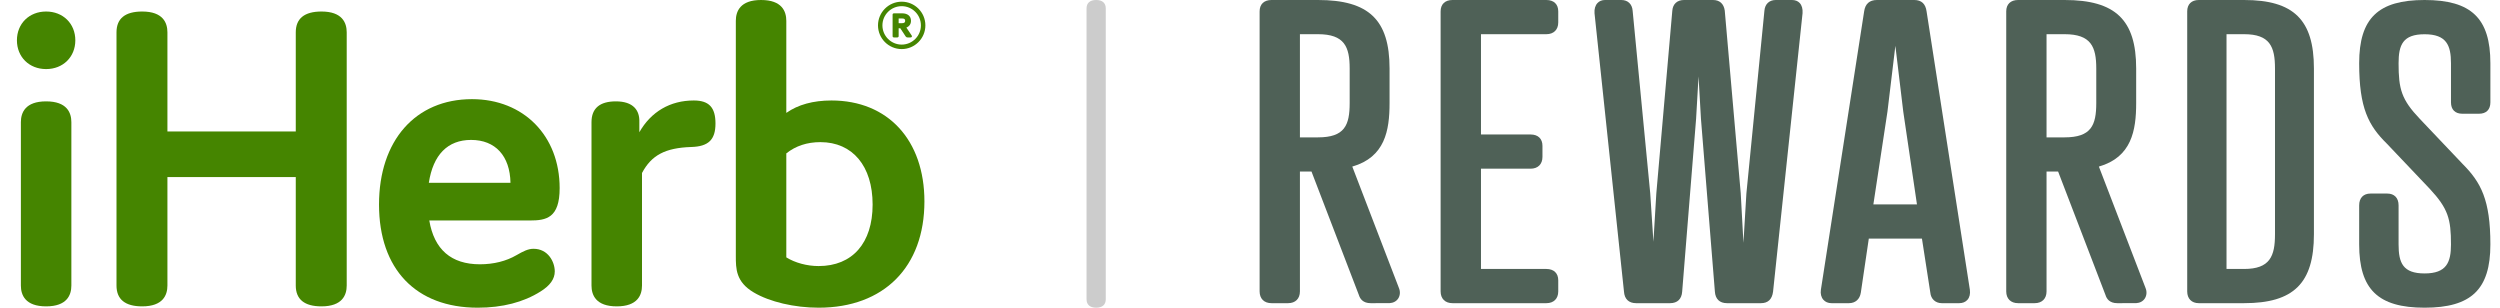
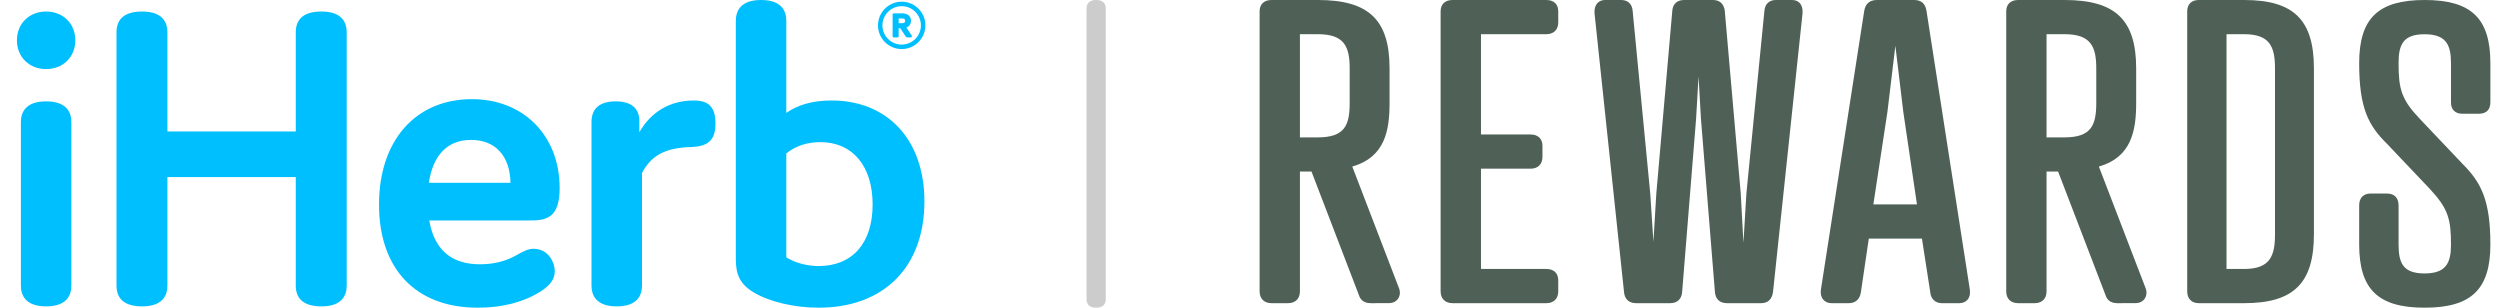
<svg xmlns="http://www.w3.org/2000/svg" width="130" height="16" viewBox="0 0 130 16" fill="none">
-   <path fill-rule="evenodd" clip-rule="evenodd" d="M40.888 5.871C41.496 5.442 42.285 5.225 43.236 5.225C46.173 5.225 48.07 7.286 48.07 10.475C48.07 13.883 45.962 16 42.568 16C41.31 16 40.018 15.696 39.195 15.207C38.263 14.658 38.263 13.971 38.263 13.306V1.083C38.263 0.589 38.491 0 39.575 0C40.661 0 40.888 0.589 40.888 1.083V5.871ZM40.888 13.383C41.341 13.666 41.965 13.835 42.568 13.835C44.326 13.835 45.376 12.639 45.376 10.636C45.376 8.634 44.335 7.391 42.66 7.391C41.971 7.391 41.375 7.587 40.888 7.976V13.383Z" fill="#458500" />
-   <path d="M3.917 2.096C3.917 2.963 3.278 3.592 2.398 3.592C1.518 3.592 0.88 2.963 0.88 2.096C0.88 1.228 1.518 0.599 2.398 0.599C3.278 0.599 3.917 1.228 3.917 2.096Z" fill="#458500" />
-   <path d="M1.086 6.354C1.086 5.86 1.313 5.271 2.398 5.271C3.483 5.271 3.711 5.86 3.711 6.354V14.848C3.711 15.342 3.483 15.931 2.398 15.931C1.313 15.931 1.086 15.342 1.086 14.848V6.354Z" fill="#458500" />
-   <path d="M16.716 0.599C15.83 0.599 15.38 0.963 15.38 1.681V6.837H8.706V1.681C8.706 1.187 8.478 0.599 7.393 0.599C6.507 0.599 6.058 0.963 6.058 1.681V14.848C6.058 15.566 6.507 15.931 7.393 15.931C8.478 15.931 8.706 15.342 8.706 14.848V9.209H15.38V14.848C15.38 15.566 15.83 15.931 16.716 15.931C17.801 15.931 18.029 15.342 18.029 14.848V1.681C18.029 1.187 17.801 0.599 16.716 0.599Z" fill="#458500" />
-   <path fill-rule="evenodd" clip-rule="evenodd" d="M26.856 13.269C27.207 13.068 27.458 12.937 27.743 12.937C28.505 12.937 28.848 13.624 28.848 14.112C28.848 14.507 28.604 14.85 28.102 15.161C27.221 15.717 26.124 16 24.843 16C21.628 16 19.709 13.995 19.709 10.636C19.709 7.307 21.606 5.156 24.543 5.156C27.227 5.156 29.102 7.059 29.102 9.784C29.102 11.338 28.403 11.465 27.559 11.465H22.323C22.578 12.977 23.464 13.743 24.958 13.743C25.668 13.743 26.325 13.579 26.856 13.269ZM26.545 9.507C26.52 8.108 25.759 7.276 24.497 7.276C23.279 7.276 22.521 8.047 22.299 9.507H26.545Z" fill="#458500" />
-   <path d="M36.076 5.225C34.849 5.225 33.853 5.809 33.246 6.876V6.357C33.258 6.034 33.175 5.778 32.997 5.594C32.792 5.38 32.465 5.271 32.025 5.271C31.184 5.271 30.758 5.636 30.758 6.354V14.848C30.758 15.342 30.986 15.931 32.071 15.931C33.156 15.931 33.384 15.342 33.384 14.848V8.996C33.875 8.069 34.593 7.689 35.94 7.644C36.839 7.62 37.205 7.266 37.205 6.423C37.205 5.584 36.867 5.225 36.076 5.225Z" fill="#458500" />
-   <path fill-rule="evenodd" clip-rule="evenodd" d="M47.409 1.848L47.131 1.434C47.286 1.373 47.371 1.249 47.371 1.082C47.371 0.839 47.199 0.693 46.911 0.693H46.491C46.428 0.693 46.415 0.731 46.415 0.763V1.877C46.415 1.923 46.44 1.947 46.491 1.947H46.654C46.704 1.947 46.73 1.923 46.73 1.877V1.471H46.816L47.095 1.896C47.124 1.933 47.15 1.947 47.191 1.947H47.344C47.378 1.947 47.401 1.937 47.413 1.917C47.425 1.899 47.423 1.876 47.409 1.848ZM47.069 1.082C47.069 1.168 47.021 1.205 46.908 1.205H46.73V0.96H46.904C47.022 0.96 47.069 0.995 47.069 1.082Z" fill="#458500" />
-   <path fill-rule="evenodd" clip-rule="evenodd" d="M45.656 1.32C45.656 0.641 46.209 0.088 46.888 0.088C47.567 0.088 48.12 0.641 48.12 1.32C48.12 1.999 47.567 2.552 46.888 2.552C46.209 2.552 45.656 1.999 45.656 1.32ZM45.886 1.32C45.886 1.871 46.336 2.319 46.888 2.319C47.439 2.319 47.887 1.871 47.887 1.32C47.887 0.769 47.439 0.321 46.888 0.321C46.336 0.321 45.886 0.769 45.886 1.32Z" fill="#458500" />
+   <path fill-rule="evenodd" clip-rule="evenodd" d="M40.888 5.871C41.496 5.442 42.285 5.225 43.236 5.225C46.173 5.225 48.07 7.286 48.07 10.475C48.07 13.883 45.962 16 42.568 16C41.31 16 40.018 15.696 39.195 15.207C38.263 14.658 38.263 13.971 38.263 13.306V1.083C38.263 0.589 38.491 0 39.575 0C40.661 0 40.888 0.589 40.888 1.083V5.871ZM40.888 13.383C41.341 13.666 41.965 13.835 42.568 13.835C44.326 13.835 45.376 12.639 45.376 10.636C45.376 8.634 44.335 7.391 42.66 7.391C41.971 7.391 41.375 7.587 40.888 7.976V13.383Z" fill="#00bfff" />
+   <path d="M3.917 2.096C3.917 2.963 3.278 3.592 2.398 3.592C1.518 3.592 0.88 2.963 0.88 2.096C0.88 1.228 1.518 0.599 2.398 0.599C3.278 0.599 3.917 1.228 3.917 2.096Z" fill="#00bfff" />
+   <path d="M1.086 6.354C1.086 5.86 1.313 5.271 2.398 5.271C3.483 5.271 3.711 5.86 3.711 6.354V14.848C3.711 15.342 3.483 15.931 2.398 15.931C1.313 15.931 1.086 15.342 1.086 14.848V6.354Z" fill="#00bfff" />
+   <path d="M16.716 0.599C15.83 0.599 15.38 0.963 15.38 1.681V6.837H8.706V1.681C8.706 1.187 8.478 0.599 7.393 0.599C6.507 0.599 6.058 0.963 6.058 1.681V14.848C6.058 15.566 6.507 15.931 7.393 15.931C8.478 15.931 8.706 15.342 8.706 14.848V9.209H15.38V14.848C15.38 15.566 15.83 15.931 16.716 15.931C17.801 15.931 18.029 15.342 18.029 14.848V1.681C18.029 1.187 17.801 0.599 16.716 0.599Z" fill="#00bfff" />
+   <path fill-rule="evenodd" clip-rule="evenodd" d="M26.856 13.269C27.207 13.068 27.458 12.937 27.743 12.937C28.505 12.937 28.848 13.624 28.848 14.112C28.848 14.507 28.604 14.85 28.102 15.161C27.221 15.717 26.124 16 24.843 16C21.628 16 19.709 13.995 19.709 10.636C19.709 7.307 21.606 5.156 24.543 5.156C27.227 5.156 29.102 7.059 29.102 9.784C29.102 11.338 28.403 11.465 27.559 11.465H22.323C22.578 12.977 23.464 13.743 24.958 13.743C25.668 13.743 26.325 13.579 26.856 13.269ZM26.545 9.507C26.52 8.108 25.759 7.276 24.497 7.276C23.279 7.276 22.521 8.047 22.299 9.507H26.545Z" fill="#00bfff" />
+   <path d="M36.076 5.225C34.849 5.225 33.853 5.809 33.246 6.876V6.357C33.258 6.034 33.175 5.778 32.997 5.594C32.792 5.38 32.465 5.271 32.025 5.271C31.184 5.271 30.758 5.636 30.758 6.354V14.848C30.758 15.342 30.986 15.931 32.071 15.931C33.156 15.931 33.384 15.342 33.384 14.848V8.996C33.875 8.069 34.593 7.689 35.94 7.644C36.839 7.62 37.205 7.266 37.205 6.423C37.205 5.584 36.867 5.225 36.076 5.225Z" fill="#00bfff" />
+   <path fill-rule="evenodd" clip-rule="evenodd" d="M47.409 1.848L47.131 1.434C47.286 1.373 47.371 1.249 47.371 1.082C47.371 0.839 47.199 0.693 46.911 0.693H46.491C46.428 0.693 46.415 0.731 46.415 0.763V1.877C46.415 1.923 46.44 1.947 46.491 1.947H46.654C46.704 1.947 46.73 1.923 46.73 1.877V1.471H46.816L47.095 1.896C47.124 1.933 47.15 1.947 47.191 1.947H47.344C47.378 1.947 47.401 1.937 47.413 1.917C47.425 1.899 47.423 1.876 47.409 1.848ZM47.069 1.082C47.069 1.168 47.021 1.205 46.908 1.205H46.73V0.96H46.904C47.022 0.96 47.069 0.995 47.069 1.082Z" fill="#00bfff" />
+   <path fill-rule="evenodd" clip-rule="evenodd" d="M45.656 1.32C45.656 0.641 46.209 0.088 46.888 0.088C47.567 0.088 48.12 0.641 48.12 1.32C48.12 1.999 47.567 2.552 46.888 2.552C46.209 2.552 45.656 1.999 45.656 1.32ZM45.886 1.32C45.886 1.871 46.336 2.319 46.888 2.319C47.439 2.319 47.887 1.871 47.887 1.32C47.887 0.769 47.439 0.321 46.888 0.321C46.336 0.321 45.886 0.769 45.886 1.32Z" fill="#00bfff" />
  <path fill-rule="evenodd" clip-rule="evenodd" d="M57.5 7.526V0.438C57.5 0.156 57.322 0 57 0C56.678 0 56.5 0.156 56.5 0.438V15.562C56.5 15.844 56.678 16 57 16C57.322 16 57.5 15.844 57.5 15.562V7.526Z" fill="#CCCCCC" />
  <path fill-rule="evenodd" clip-rule="evenodd" d="M72.744 14.975L70.319 8.662C72.019 8.172 72.257 6.788 72.257 5.359V3.562C72.257 1.032 71.178 0 68.534 0H66.117C65.73 0 65.5 0.22 65.5 0.59V15.154C65.5 15.531 65.736 15.765 66.117 15.765H66.98C67.36 15.765 67.596 15.531 67.596 15.154V8.921H68.198L70.663 15.344C70.722 15.536 70.875 15.765 71.274 15.765L72.253 15.764C72.454 15.753 72.617 15.664 72.711 15.515C72.809 15.36 72.821 15.156 72.744 14.975ZM70.183 3.562V5.359C70.183 6.516 69.92 7.143 68.534 7.143H67.596V1.778H68.534C69.912 1.778 70.183 2.432 70.183 3.562Z" fill="#4F6157" />
  <path d="M80.412 1.778C80.793 1.778 81.029 1.544 81.029 1.167V0.59C81.029 0.22 80.799 0 80.412 0H75.529C75.143 0 74.912 0.22 74.912 0.59V15.154C74.912 15.531 75.148 15.765 75.529 15.765H80.412C80.793 15.765 81.029 15.531 81.029 15.154V14.576C81.029 14.207 80.799 13.986 80.412 13.986H77.011V8.772H79.591C79.972 8.772 80.208 8.537 80.208 8.16V7.583C80.208 7.214 79.978 6.993 79.591 6.993H77.011V1.778H80.412Z" fill="#4F6157" />
  <path d="M93.189 0C93.352 0 93.489 0.054 93.585 0.157C93.696 0.277 93.748 0.459 93.733 0.685L92.199 15.168C92.147 15.565 91.935 15.765 91.57 15.765H89.803C89.423 15.765 89.199 15.551 89.174 15.163L88.45 6.183L88.324 3.973L88.197 6.179L87.473 15.165C87.447 15.551 87.224 15.765 86.844 15.765H85.077C84.697 15.765 84.473 15.551 84.447 15.163L82.915 0.69C82.899 0.465 82.953 0.284 83.068 0.16C83.165 0.055 83.3 0 83.458 0H84.31C84.647 0 84.871 0.213 84.897 0.556L85.812 10.05L85.978 12.571L86.129 10.055L86.96 0.556C86.986 0.208 87.214 0 87.568 0H89.079C89.42 0 89.636 0.195 89.687 0.548L90.518 10.051L90.659 12.625L90.813 10.055L91.75 0.555C91.777 0.213 92.002 0 92.337 0H93.189Z" fill="#4F6157" />
  <path fill-rule="evenodd" clip-rule="evenodd" d="M102.433 15.068L100.182 0.592C100.129 0.199 99.915 0 99.544 0H97.596C97.216 0 96.988 0.205 96.936 0.59L94.686 15.07C94.656 15.274 94.702 15.458 94.815 15.587C94.917 15.703 95.063 15.765 95.237 15.765H96.147C96.479 15.765 96.71 15.56 96.763 15.217L97.178 12.407H99.941L100.376 15.213C100.404 15.543 100.643 15.765 100.972 15.765H101.881C102.058 15.765 102.205 15.705 102.306 15.591C102.418 15.465 102.462 15.285 102.433 15.068ZM99.682 10.629H97.415L98.148 5.803L98.559 2.382L98.97 5.807L99.682 10.629Z" fill="#4F6157" />
  <path fill-rule="evenodd" clip-rule="evenodd" d="M109.142 8.662L111.568 14.975C111.644 15.156 111.632 15.36 111.534 15.515C111.44 15.664 111.278 15.753 111.077 15.764L110.097 15.765C109.698 15.765 109.545 15.536 109.487 15.344L107.022 8.921H106.42V15.154C106.42 15.531 106.184 15.765 105.803 15.765H104.94C104.56 15.765 104.324 15.531 104.324 15.154V0.59C104.324 0.22 104.554 0 104.94 0H107.357C110.002 0 111.081 1.032 111.081 3.562V5.359C111.081 6.788 110.842 8.172 109.142 8.662ZM109.006 5.359V3.562C109.006 2.432 108.736 1.778 107.357 1.778H106.42V7.143H107.357C108.743 7.143 109.006 6.516 109.006 5.359Z" fill="#4F6157" />
  <path fill-rule="evenodd" clip-rule="evenodd" d="M116.693 0H114.337C113.96 0 113.735 0.22 113.735 0.59V15.154C113.735 15.531 113.966 15.765 114.337 15.765H116.693C119.272 15.765 120.324 14.726 120.324 12.181V3.562C120.324 1.032 119.272 0 116.693 0ZM116.693 13.986H115.779V1.778H116.693C118.037 1.778 118.3 2.432 118.3 3.562V12.181C118.3 13.324 118.037 13.986 116.693 13.986Z" fill="#4F6157" />
  <path d="M128.912 5.914H128.038C127.665 5.914 127.451 5.698 127.451 5.323V3.289C127.451 2.358 127.221 1.781 126.078 1.781C124.947 1.781 124.726 2.334 124.726 3.289C124.726 4.633 124.872 5.176 125.838 6.189L128.055 8.524C129.013 9.486 129.5 10.399 129.5 12.711C129.5 15.047 128.508 16 126.078 16C123.662 16 122.677 15.047 122.677 12.711V10.677C122.677 10.294 122.896 10.065 123.264 10.065H124.138C124.506 10.065 124.726 10.294 124.726 10.677V12.711C124.726 13.666 124.947 14.219 126.078 14.219C127.221 14.219 127.451 13.642 127.451 12.711C127.451 11.386 127.305 10.844 126.338 9.809L124.122 7.476C123.164 6.535 122.677 5.628 122.677 3.289C122.677 0.953 123.662 0 126.078 0C128.508 0 129.5 0.953 129.5 3.289V5.323C129.5 5.698 129.286 5.914 128.912 5.914Z" fill="#4F6157" />
</svg>
